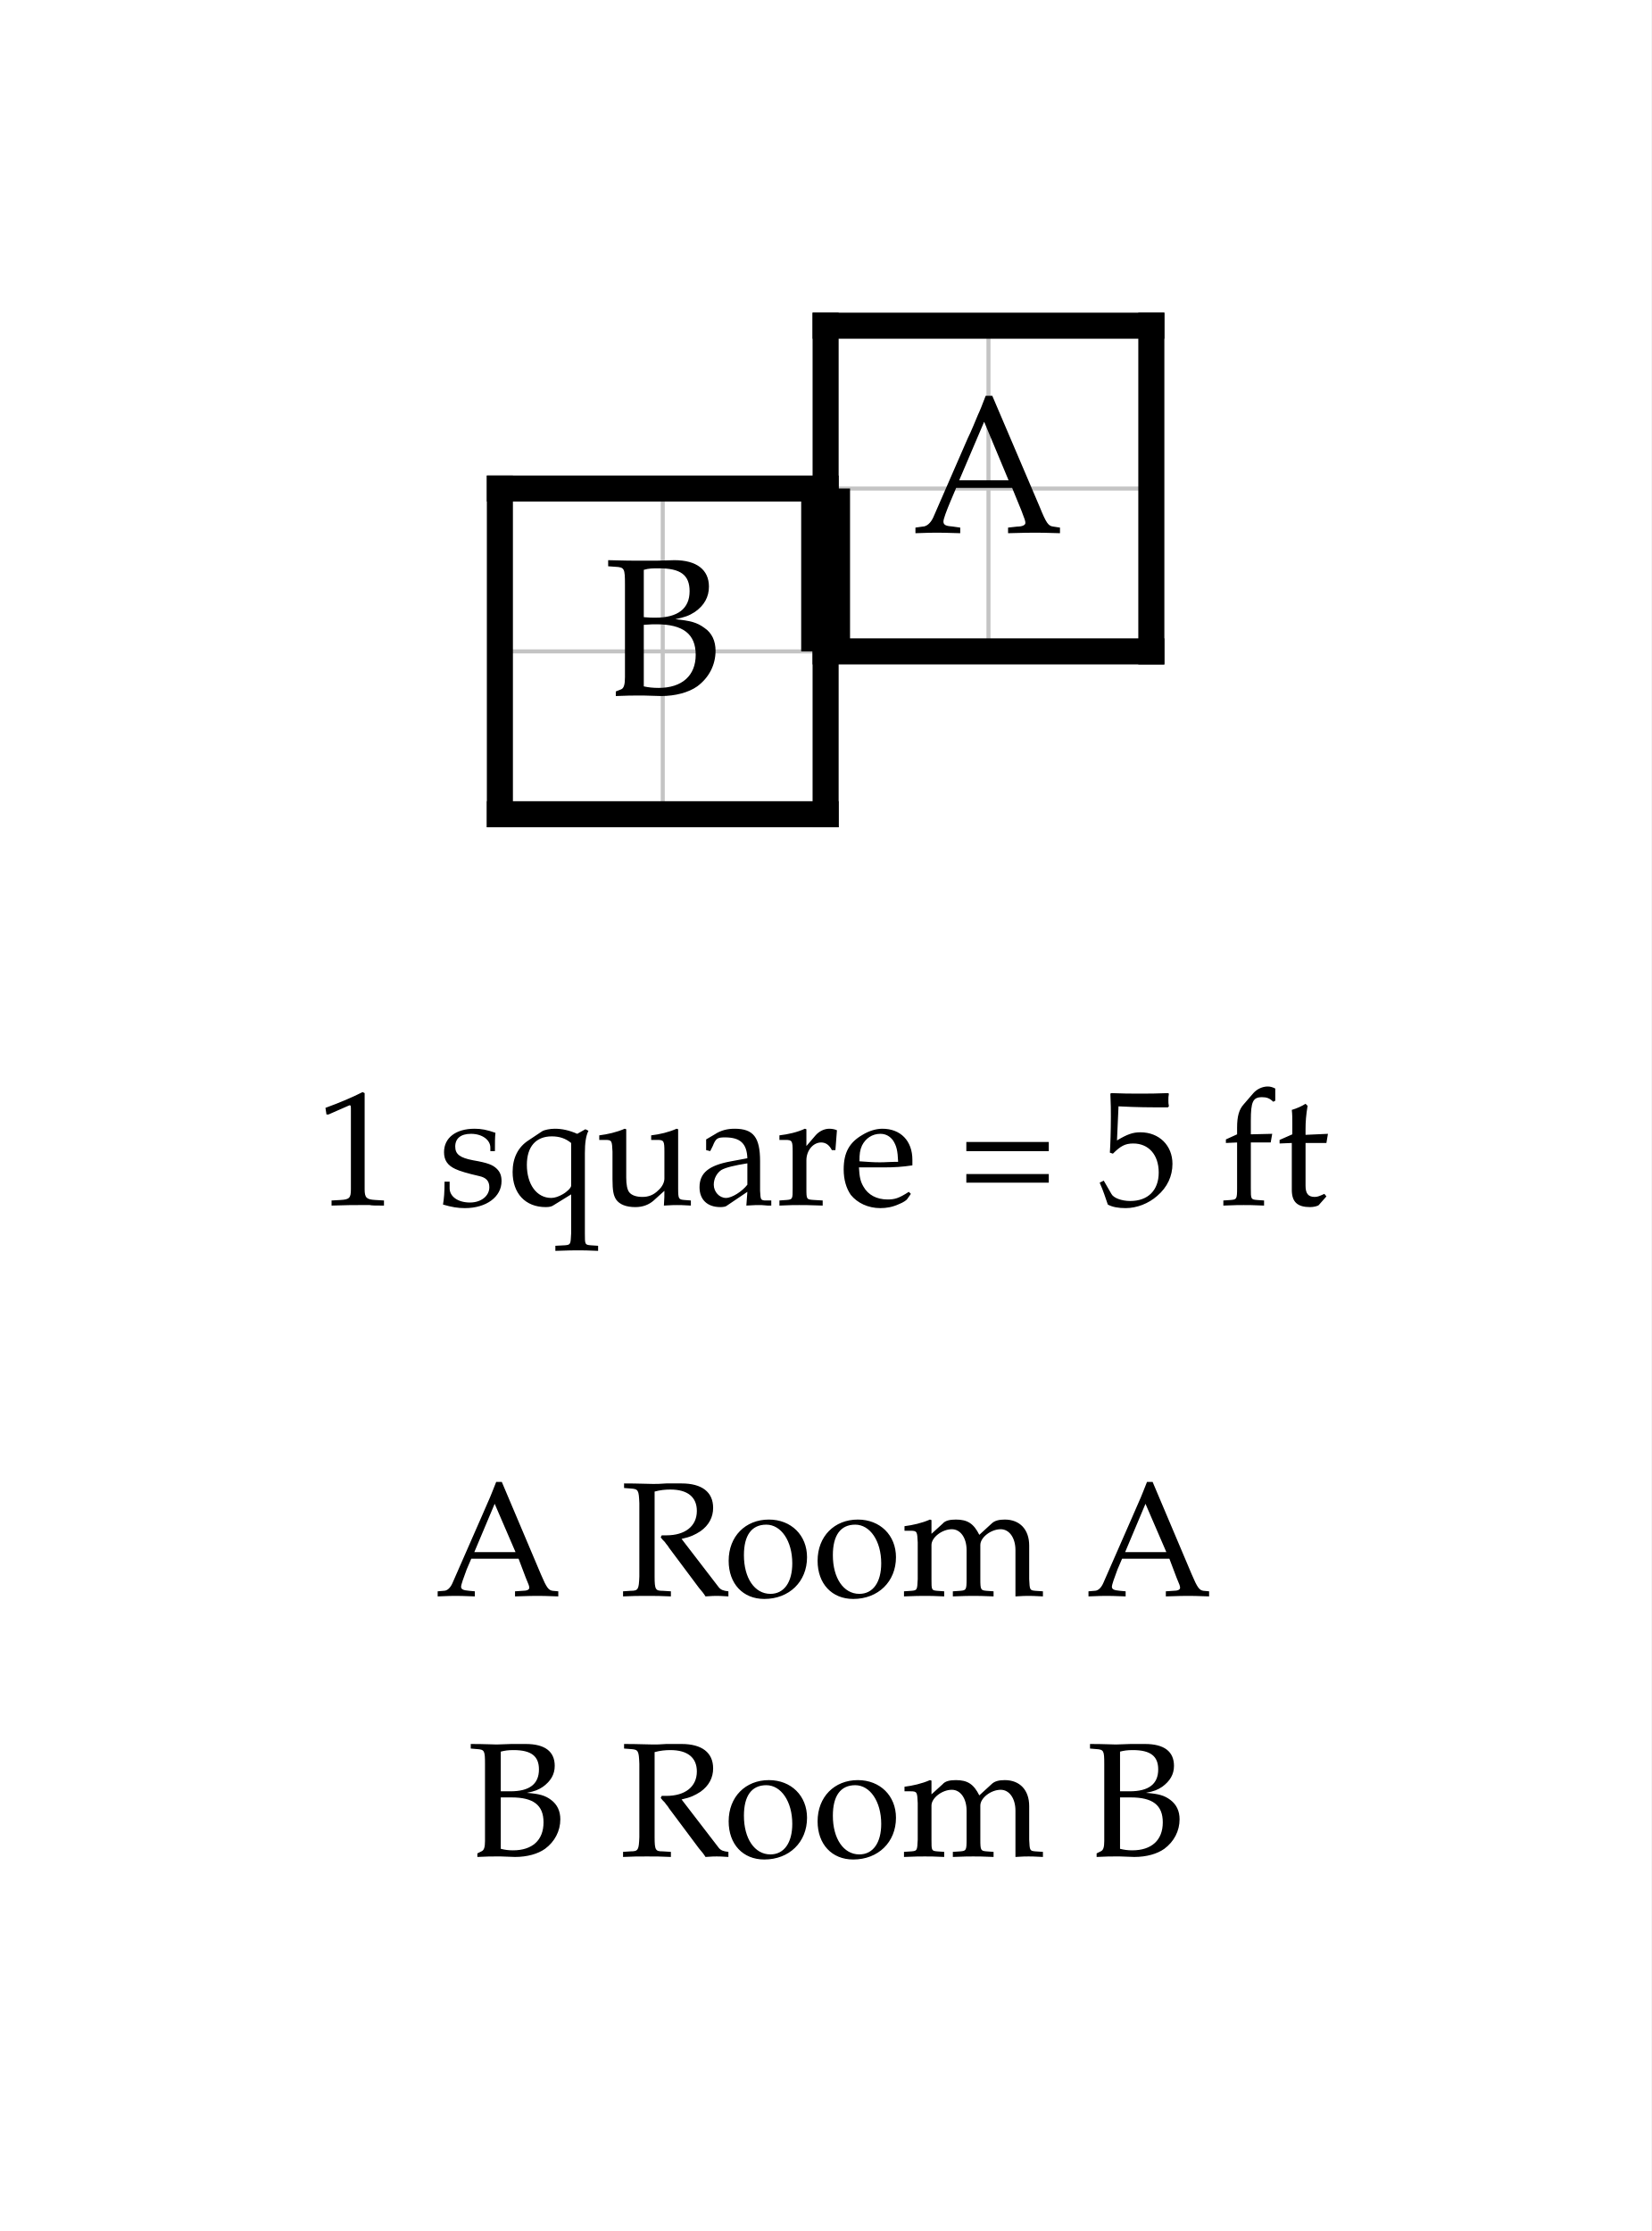
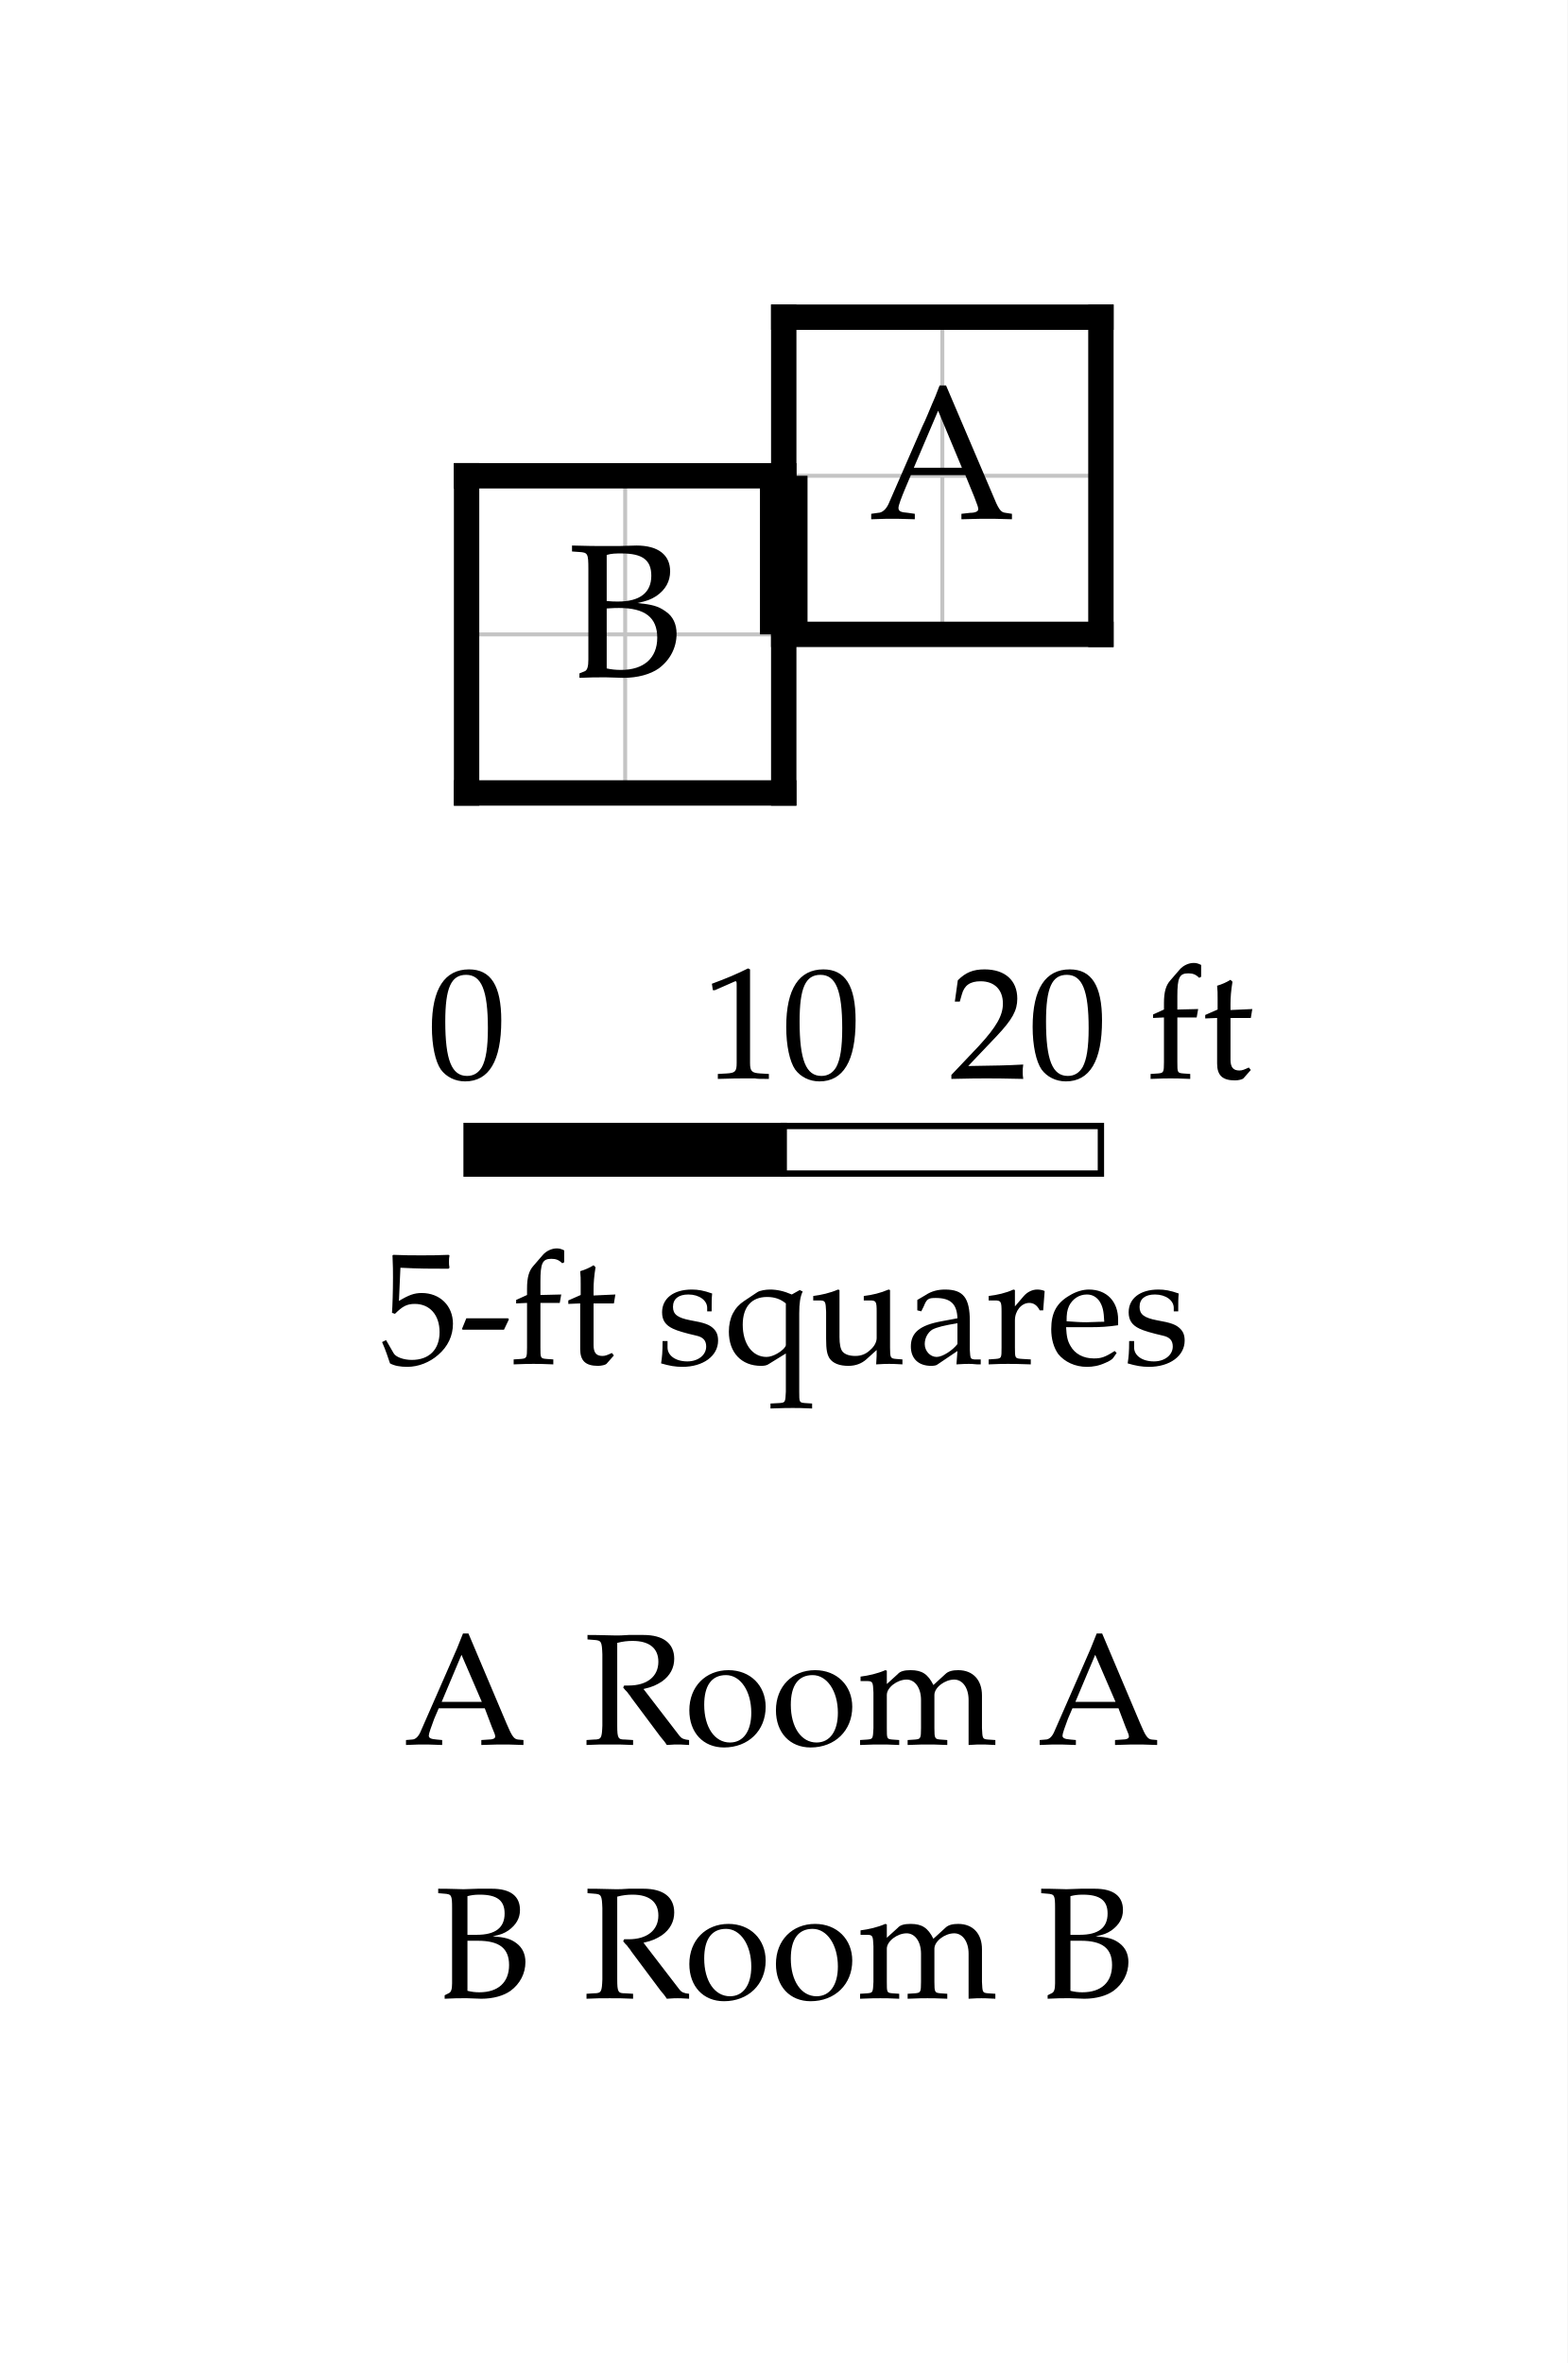
- <svg xmlns="http://www.w3.org/2000/svg" width="506.946" height="685" viewBox="-25.347 -10 50.695 68.5" font-family="Palatino, Georgia, Times New Roman, serif" font-weight="400" fill="black">
-   <rect x="-25.347" y="-10" width="50.695" height="68.5" fill="white" />
+ <svg xmlns="http://www.w3.org/2000/svg" width="494.221" height="745" viewBox="-24.711 -10 49.422 74.5" font-family="Palatino, Georgia, Times New Roman, serif" font-weight="400" fill="black">
+   <rect x="-24.711" y="-10" width="49.422" height="74.5" fill="white" />
  <defs>
    <clipPath id="plan-grid">
      <path d="M0 0h10v10h-10z M-10 5h10v10h-10z" />
    </clipPath>
  </defs>
  <g class="grid" clip-path="url(#plan-grid)" stroke="#c4c4c4" stroke-width="0.125">
    <line x1="-10" y1="0" x2="-10" y2="15" />
    <line x1="-5" y1="0" x2="-5" y2="15" />
    <line x1="0" y1="0" x2="0" y2="15" />
    <line x1="5" y1="0" x2="5" y2="15" />
    <line x1="10" y1="0" x2="10" y2="15" />
    <line x1="-10" y1="0" x2="10" y2="0" />
    <line x1="-10" y1="5" x2="10" y2="5" />
    <line x1="-10" y1="10" x2="10" y2="10" />
    <line x1="-10" y1="15" x2="10" y2="15" />
  </g>
  <line class="wall interior" x1="0" y1="5" x2="0" y2="10" stroke="black" stroke-width="0.5" stroke-linecap="square" />
  <line class="wall exterior" x1="-10" y1="5" x2="-10" y2="15" stroke="black" stroke-width="0.8" stroke-linecap="square" />
  <line class="wall exterior" x1="-10" y1="5" x2="0" y2="5" stroke="black" stroke-width="0.8" stroke-linecap="square" />
  <line class="wall exterior" x1="-10" y1="15" x2="0" y2="15" stroke="black" stroke-width="0.8" stroke-linecap="square" />
  <line class="wall exterior" x1="0" y1="0" x2="0" y2="5" stroke="black" stroke-width="0.8" stroke-linecap="square" />
  <line class="wall exterior" x1="0" y1="0" x2="10" y2="0" stroke="black" stroke-width="0.8" stroke-linecap="square" />
  <line class="wall exterior" x1="0" y1="10" x2="0" y2="15" stroke="black" stroke-width="0.8" stroke-linecap="square" />
  <line class="wall exterior" x1="0" y1="10" x2="10" y2="10" stroke="black" stroke-width="0.8" stroke-linecap="square" />
  <line class="wall exterior" x1="10" y1="0" x2="10" y2="10" stroke="black" stroke-width="0.8" stroke-linecap="square" />
  <text data-room="a" x="5" y="5" text-anchor="middle" dominant-baseline="central" font-size="6">A</text>
  <text data-room="b" x="-5" y="10" text-anchor="middle" dominant-baseline="central" font-size="6">B</text>
  <line class="door" x1="0" y1="5" x2="0" y2="10" stroke="black" stroke-width="1.5" />
  <g class="scale" font-size="5">
-     <text x="-15.652" y="27">1 square = 5 ft</text>
+     <text x="-11.235" y="24">0</text>
+     <text x="-2.562" y="24">10</text>
+     <text x="5.206" y="24">20 ft</text>
+     <text x="-12.727" y="33">5-ft squares</text>
+     <rect x="-10" y="25.5" width="10" height="1.5" fill="black" stroke="black" stroke-width="0.2" />
+     <rect x="0" y="25.5" width="10" height="1.5" fill="white" stroke="black" stroke-width="0.2" />
  </g>
  <g class="key" font-size="5">
-     <text x="-11.99" y="39">A</text>
-     <text x="-6.328" y="39">Room A</text>
+     <text x="-11.99" y="45">A</text>
+     <text x="-6.328" y="45">Room A</text>
  </g>
  <g class="key" font-size="5">
-     <text x="-11.021" y="47">B</text>
-     <text x="-6.328" y="47">Room B</text>
+     <text x="-11.021" y="53">B</text>
+     <text x="-6.328" y="53">Room B</text>
  </g>
</svg>
